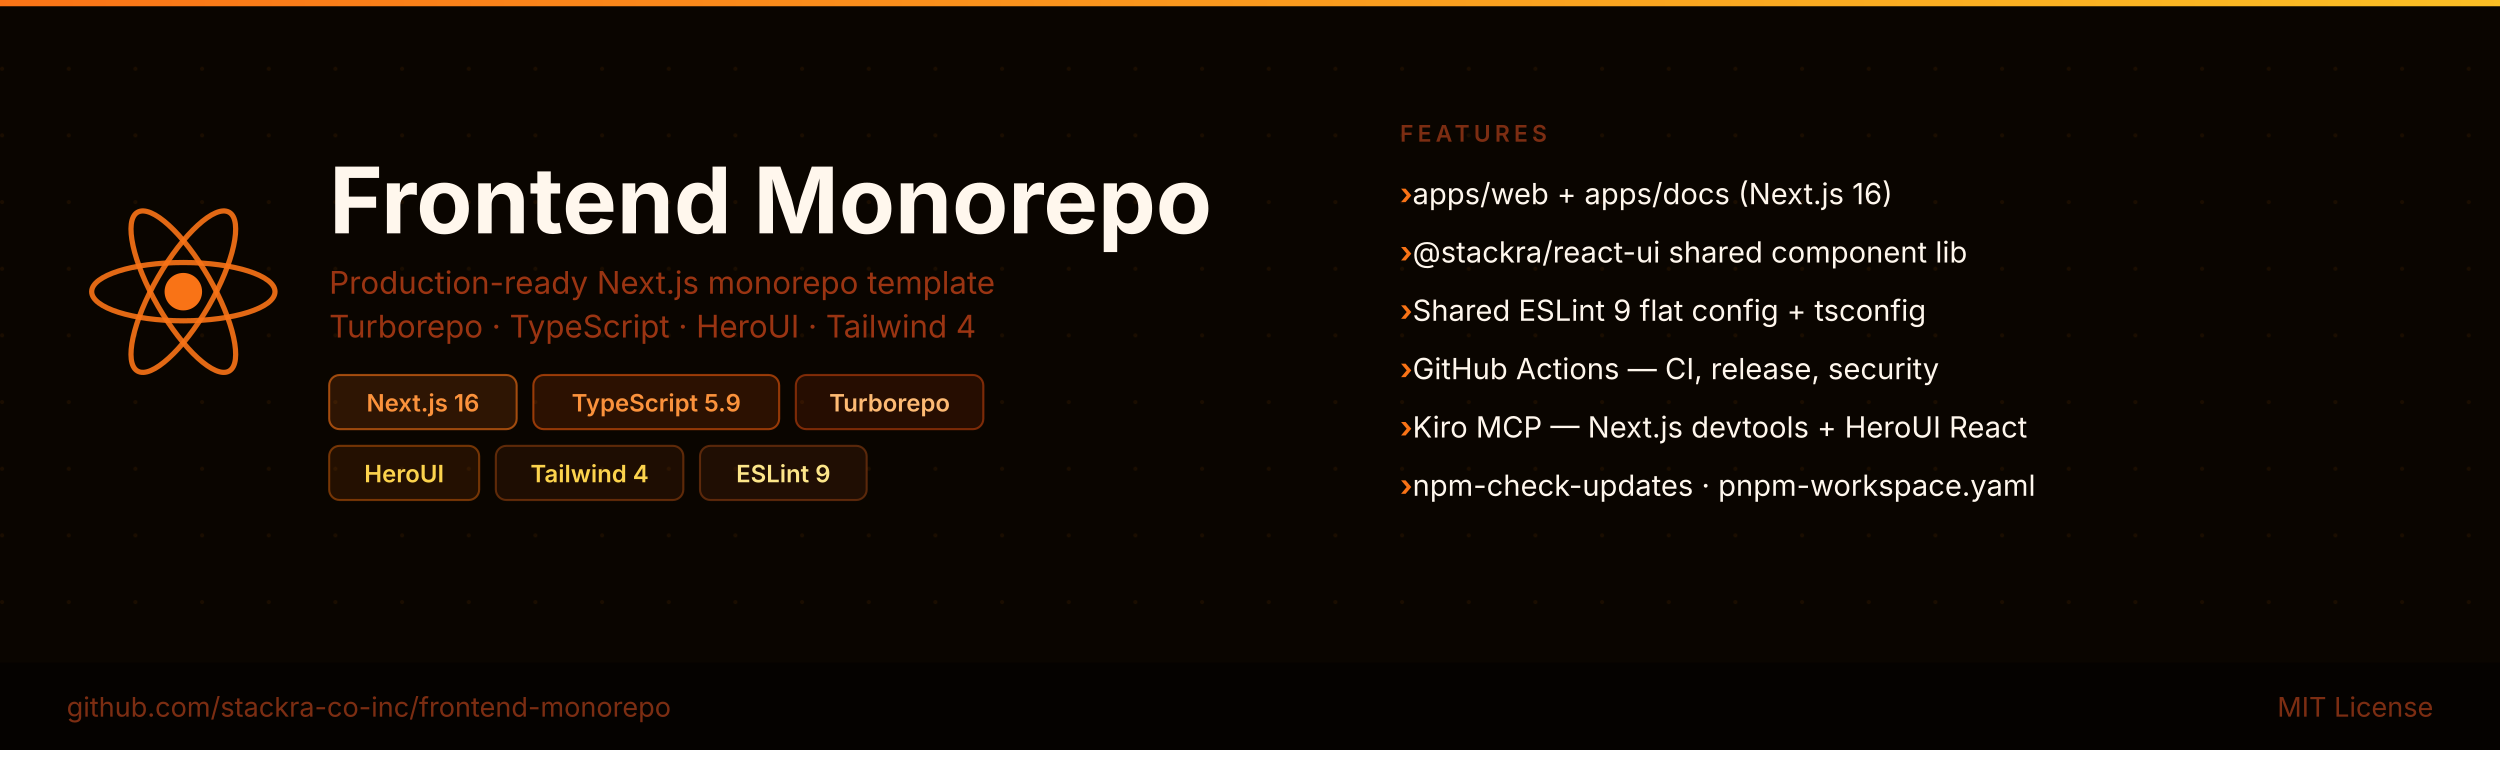
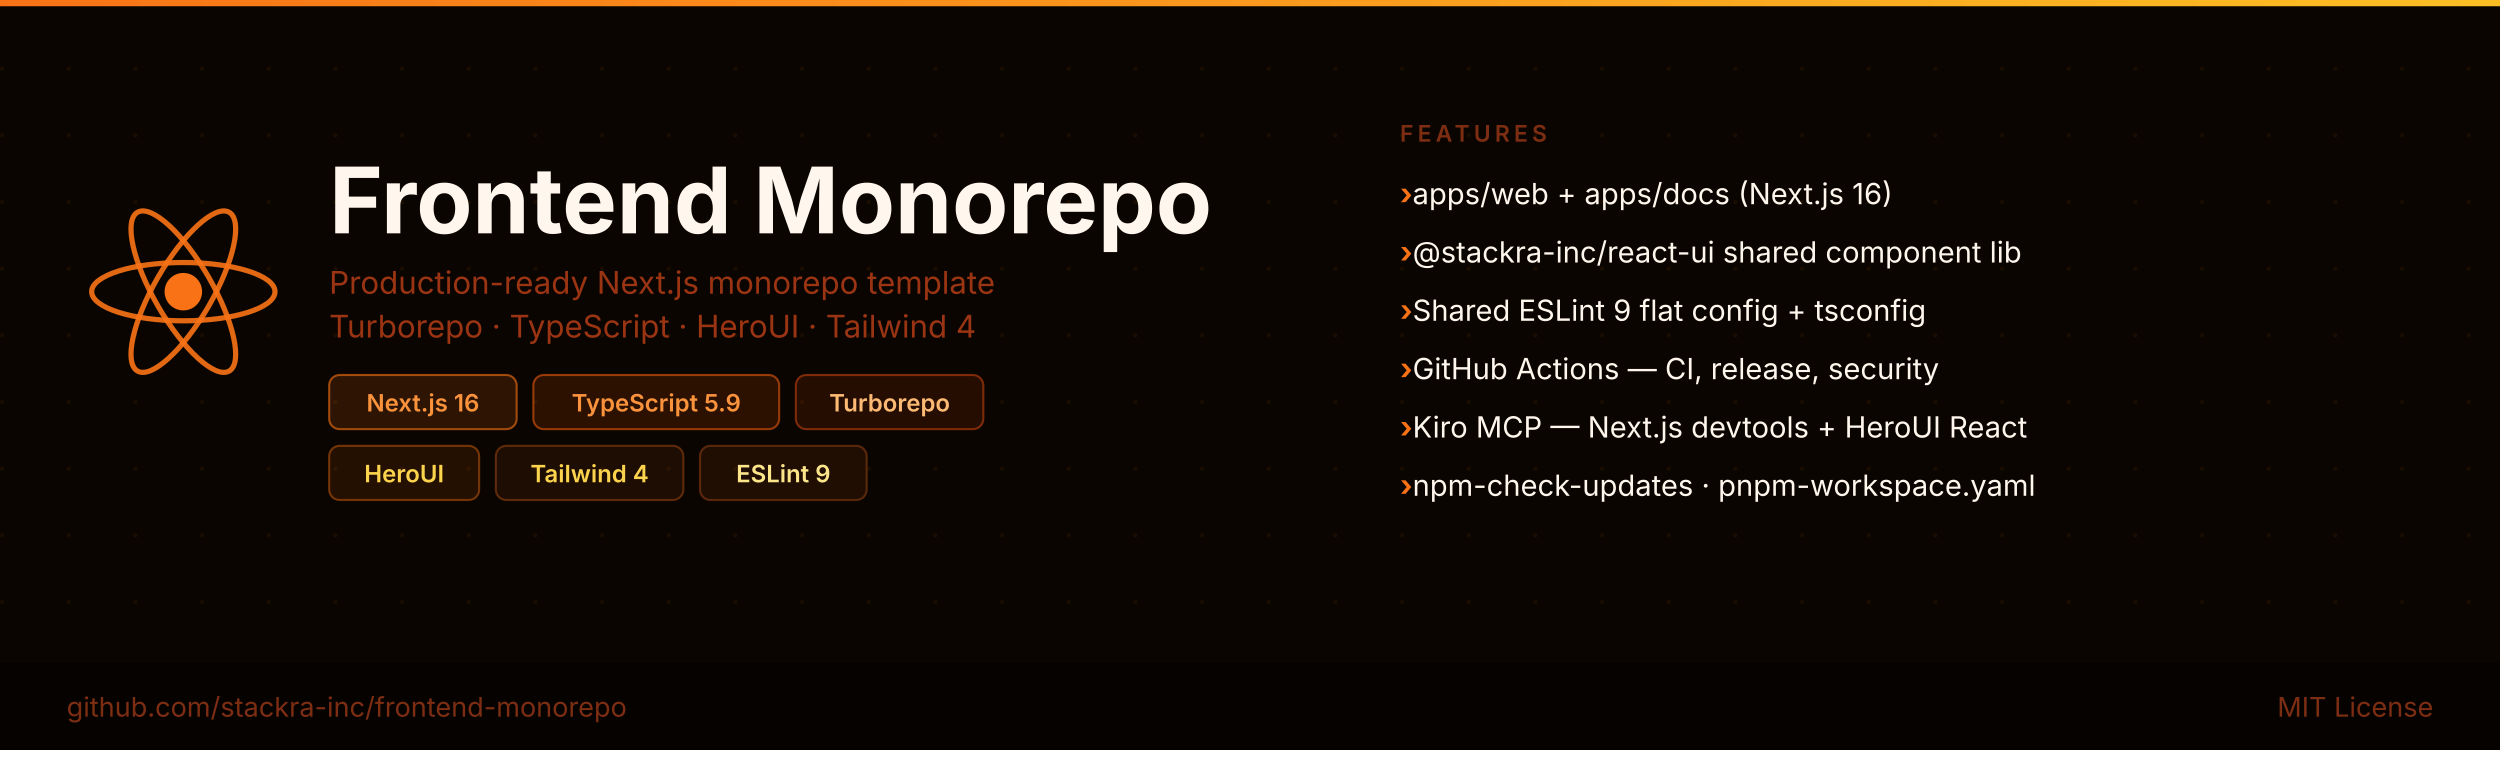
<svg xmlns="http://www.w3.org/2000/svg" width="100%" viewBox="0 0 1200 370">
  <defs>
    <pattern id="dots2" x="0" y="0" width="32" height="32" patternUnits="userSpaceOnUse">
      <circle cx="1" cy="1" r="1" fill="#1a0d00" />
    </pattern>
    <linearGradient id="divider2" x1="0" y1="0" x2="0" y2="1">
      <stop offset="0%" stop-color="#ea580c" stop-opacity="0" />
      <stop offset="40%" stop-color="#ea580c" stop-opacity="0.4" />
      <stop offset="60%" stop-color="#ea580c" stop-opacity="0.4" />
      <stop offset="100%" stop-color="#ea580c" stop-opacity="0" />
    </linearGradient>
    <linearGradient id="accent2" x1="0" y1="0" x2="1" y2="0">
      <stop offset="0%" stop-color="#f97316" />
      <stop offset="100%" stop-color="#fbbf24" />
    </linearGradient>
  </defs>
  <rect width="1200" height="360" fill="#0a0500" style="fill:rgb(10, 5, 0);stroke:none;color:rgb(255, 255, 255);stroke-width:1px;stroke-linecap:butt;stroke-linejoin:miter;opacity:1;font-family:&quot;Anthropic Sans&quot;, -apple-system, &quot;system-ui&quot;, &quot;Segoe UI&quot;, sans-serif;font-size:16px;font-weight:400;text-anchor:start;dominant-baseline:auto" />
  <rect width="1200" height="360" fill="url(#dots2)" style="stroke:none;color:rgb(255, 255, 255);stroke-width:1px;stroke-linecap:butt;stroke-linejoin:miter;opacity:1;font-family:&quot;Anthropic Sans&quot;, -apple-system, &quot;system-ui&quot;, &quot;Segoe UI&quot;, sans-serif;font-size:16px;font-weight:400;text-anchor:start;dominant-baseline:auto" />
  <rect width="1200" height="3" fill="url(#accent2)" style="stroke:none;color:rgb(255, 255, 255);stroke-width:1px;stroke-linecap:butt;stroke-linejoin:miter;opacity:1;font-family:&quot;Anthropic Sans&quot;, -apple-system, &quot;system-ui&quot;, &quot;Segoe UI&quot;, sans-serif;font-size:16px;font-weight:400;text-anchor:start;dominant-baseline:auto" />
  <g transform="translate(88,140)" style="fill:rgb(0, 0, 0);stroke:none;color:rgb(255, 255, 255);stroke-width:1px;stroke-linecap:butt;stroke-linejoin:miter;opacity:1;font-family:&quot;Anthropic Sans&quot;, -apple-system, &quot;system-ui&quot;, &quot;Segoe UI&quot;, sans-serif;font-size:16px;font-weight:400;text-anchor:start;dominant-baseline:auto">
    <circle cx="0" cy="0" r="9" fill="#f97316" style="fill:rgb(249, 115, 22);stroke:none;color:rgb(255, 255, 255);stroke-width:1px;stroke-linecap:butt;stroke-linejoin:miter;opacity:1;font-family:&quot;Anthropic Sans&quot;, -apple-system, &quot;system-ui&quot;, &quot;Segoe UI&quot;, sans-serif;font-size:16px;font-weight:400;text-anchor:start;dominant-baseline:auto" />
    <ellipse cx="0" cy="0" rx="44" ry="14" fill="none" stroke="#f97316" stroke-width="2.5" opacity="0.9" style="fill:none;stroke:rgb(249, 115, 22);color:rgb(255, 255, 255);stroke-width:2.5px;stroke-linecap:butt;stroke-linejoin:miter;opacity:0.9;font-family:&quot;Anthropic Sans&quot;, -apple-system, &quot;system-ui&quot;, &quot;Segoe UI&quot;, sans-serif;font-size:16px;font-weight:400;text-anchor:start;dominant-baseline:auto" />
    <ellipse cx="0" cy="0" rx="44" ry="14" fill="none" stroke="#f97316" stroke-width="2.5" opacity="0.9" transform="rotate(60)" style="fill:none;stroke:rgb(249, 115, 22);color:rgb(255, 255, 255);stroke-width:2.5px;stroke-linecap:butt;stroke-linejoin:miter;opacity:0.9;font-family:&quot;Anthropic Sans&quot;, -apple-system, &quot;system-ui&quot;, &quot;Segoe UI&quot;, sans-serif;font-size:16px;font-weight:400;text-anchor:start;dominant-baseline:auto" />
    <ellipse cx="0" cy="0" rx="44" ry="14" fill="none" stroke="#f97316" stroke-width="2.5" opacity="0.9" transform="rotate(120)" style="fill:none;stroke:rgb(249, 115, 22);color:rgb(255, 255, 255);stroke-width:2.5px;stroke-linecap:butt;stroke-linejoin:miter;opacity:0.9;font-family:&quot;Anthropic Sans&quot;, -apple-system, &quot;system-ui&quot;, &quot;Segoe UI&quot;, sans-serif;font-size:16px;font-weight:400;text-anchor:start;dominant-baseline:auto" />
  </g>
  <text x="158" y="112" font-family="system-ui,-apple-system,sans-serif" font-size="44" font-weight="700" fill="#fff7ed" style="fill:rgb(255, 247, 237);stroke:none;color:rgb(255, 255, 255);stroke-width:1px;stroke-linecap:butt;stroke-linejoin:miter;opacity:1;font-family:system-ui, -apple-system, sans-serif;font-size:44px;font-weight:700;text-anchor:start;dominant-baseline:auto">Frontend
    Monorepo</text>
  <text x="158" y="141" font-family="system-ui,-apple-system,sans-serif" font-size="15" fill="#9a3412" style="fill:rgb(154, 52, 18);stroke:none;color:rgb(255, 255, 255);stroke-width:1px;stroke-linecap:butt;stroke-linejoin:miter;opacity:1;font-family:system-ui, -apple-system, sans-serif;font-size:15px;font-weight:400;text-anchor:start;dominant-baseline:auto">Production-ready
    Next.js monorepo template</text>
  <text x="158" y="162" font-family="system-ui,-apple-system,sans-serif" font-size="15" fill="#9a3412" style="fill:rgb(154, 52, 18);stroke:none;color:rgb(255, 255, 255);stroke-width:1px;stroke-linecap:butt;stroke-linejoin:miter;opacity:1;font-family:system-ui, -apple-system, sans-serif;font-size:15px;font-weight:400;text-anchor:start;dominant-baseline:auto">Turborepo
    · TypeScript · HeroUI · Tailwind 4</text>
  <g transform="translate(158, 180)" style="fill:rgb(0, 0, 0);stroke:none;color:rgb(255, 255, 255);stroke-width:1px;stroke-linecap:butt;stroke-linejoin:miter;opacity:1;font-family:&quot;Anthropic Sans&quot;, -apple-system, &quot;system-ui&quot;, &quot;Segoe UI&quot;, sans-serif;font-size:16px;font-weight:400;text-anchor:start;dominant-baseline:auto">
    <rect x="0" y="0" width="90" height="26" rx="5" fill="#f97316" fill-opacity="0.15" stroke="#f97316" stroke-opacity="0.6" stroke-width="1" style="fill:rgb(249, 115, 22);stroke:rgb(249, 115, 22);color:rgb(255, 255, 255);stroke-width:1px;stroke-linecap:butt;stroke-linejoin:miter;opacity:1;font-family:&quot;Anthropic Sans&quot;, -apple-system, &quot;system-ui&quot;, &quot;Segoe UI&quot;, sans-serif;font-size:16px;font-weight:400;text-anchor:start;dominant-baseline:auto" />
    <text x="45" y="17.5" text-anchor="middle" font-family="system-ui,-apple-system,sans-serif" font-size="11.5" font-weight="600" fill="#fb923c" style="fill:rgb(251, 146, 60);stroke:none;color:rgb(255, 255, 255);stroke-width:1px;stroke-linecap:butt;stroke-linejoin:miter;opacity:1;font-family:system-ui, -apple-system, sans-serif;font-size:11.5px;font-weight:600;text-anchor:middle;dominant-baseline:auto">Next.js
      16</text>
    <rect x="98" y="0" width="118" height="26" rx="5" fill="#ea580c" fill-opacity="0.15" stroke="#ea580c" stroke-opacity="0.6" stroke-width="1" style="fill:rgb(234, 88, 12);stroke:rgb(234, 88, 12);color:rgb(255, 255, 255);stroke-width:1px;stroke-linecap:butt;stroke-linejoin:miter;opacity:1;font-family:&quot;Anthropic Sans&quot;, -apple-system, &quot;system-ui&quot;, &quot;Segoe UI&quot;, sans-serif;font-size:16px;font-weight:400;text-anchor:start;dominant-baseline:auto" />
    <text x="157" y="17.5" text-anchor="middle" font-family="system-ui,-apple-system,sans-serif" font-size="11.5" font-weight="600" fill="#fb923c" style="fill:rgb(251, 146, 60);stroke:none;color:rgb(255, 255, 255);stroke-width:1px;stroke-linecap:butt;stroke-linejoin:miter;opacity:1;font-family:system-ui, -apple-system, sans-serif;font-size:11.5px;font-weight:600;text-anchor:middle;dominant-baseline:auto">TypeScript
      5.9</text>
    <rect x="224" y="0" width="90" height="26" rx="5" fill="#c2410c" fill-opacity="0.15" stroke="#c2410c" stroke-opacity="0.6" stroke-width="1" style="fill:rgb(194, 65, 12);stroke:rgb(194, 65, 12);color:rgb(255, 255, 255);stroke-width:1px;stroke-linecap:butt;stroke-linejoin:miter;opacity:1;font-family:&quot;Anthropic Sans&quot;, -apple-system, &quot;system-ui&quot;, &quot;Segoe UI&quot;, sans-serif;font-size:16px;font-weight:400;text-anchor:start;dominant-baseline:auto" />
    <text x="269" y="17.5" text-anchor="middle" font-family="system-ui,-apple-system,sans-serif" font-size="11.5" font-weight="600" fill="#fdba74" style="fill:rgb(253, 186, 116);stroke:none;color:rgb(255, 255, 255);stroke-width:1px;stroke-linecap:butt;stroke-linejoin:miter;opacity:1;font-family:system-ui, -apple-system, sans-serif;font-size:11.5px;font-weight:600;text-anchor:middle;dominant-baseline:auto">Turborepo</text>
  </g>
  <g transform="translate(158, 214)" style="fill:rgb(0, 0, 0);stroke:none;color:rgb(255, 255, 255);stroke-width:1px;stroke-linecap:butt;stroke-linejoin:miter;opacity:1;font-family:&quot;Anthropic Sans&quot;, -apple-system, &quot;system-ui&quot;, &quot;Segoe UI&quot;, sans-serif;font-size:16px;font-weight:400;text-anchor:start;dominant-baseline:auto">
    <rect x="0" y="0" width="72" height="26" rx="5" fill="#b45309" fill-opacity="0.15" stroke="#b45309" stroke-opacity="0.6" stroke-width="1" style="fill:rgb(180, 83, 9);stroke:rgb(180, 83, 9);color:rgb(255, 255, 255);stroke-width:1px;stroke-linecap:butt;stroke-linejoin:miter;opacity:1;font-family:&quot;Anthropic Sans&quot;, -apple-system, &quot;system-ui&quot;, &quot;Segoe UI&quot;, sans-serif;font-size:16px;font-weight:400;text-anchor:start;dominant-baseline:auto" />
    <text x="36" y="17.5" text-anchor="middle" font-family="system-ui,-apple-system,sans-serif" font-size="11.5" font-weight="600" fill="#fcd34d" style="fill:rgb(252, 211, 77);stroke:none;color:rgb(255, 255, 255);stroke-width:1px;stroke-linecap:butt;stroke-linejoin:miter;opacity:1;font-family:system-ui, -apple-system, sans-serif;font-size:11.5px;font-weight:600;text-anchor:middle;dominant-baseline:auto">HeroUI</text>
    <rect x="80" y="0" width="90" height="26" rx="5" fill="#92400e" fill-opacity="0.15" stroke="#92400e" stroke-opacity="0.6" stroke-width="1" style="fill:rgb(146, 64, 14);stroke:rgb(146, 64, 14);color:rgb(255, 255, 255);stroke-width:1px;stroke-linecap:butt;stroke-linejoin:miter;opacity:1;font-family:&quot;Anthropic Sans&quot;, -apple-system, &quot;system-ui&quot;, &quot;Segoe UI&quot;, sans-serif;font-size:16px;font-weight:400;text-anchor:start;dominant-baseline:auto" />
    <text x="125" y="17.5" text-anchor="middle" font-family="system-ui,-apple-system,sans-serif" font-size="11.5" font-weight="600" fill="#fcd34d" style="fill:rgb(252, 211, 77);stroke:none;color:rgb(255, 255, 255);stroke-width:1px;stroke-linecap:butt;stroke-linejoin:miter;opacity:1;font-family:system-ui, -apple-system, sans-serif;font-size:11.5px;font-weight:600;text-anchor:middle;dominant-baseline:auto">Tailwind
      4</text>
    <rect x="178" y="0" width="80" height="26" rx="5" fill="#78350f" fill-opacity="0.2" stroke="#78350f" stroke-opacity="0.7" stroke-width="1" style="fill:rgb(120, 53, 15);stroke:rgb(120, 53, 15);color:rgb(255, 255, 255);stroke-width:1px;stroke-linecap:butt;stroke-linejoin:miter;opacity:1;font-family:&quot;Anthropic Sans&quot;, -apple-system, &quot;system-ui&quot;, &quot;Segoe UI&quot;, sans-serif;font-size:16px;font-weight:400;text-anchor:start;dominant-baseline:auto" />
    <text x="218" y="17.5" text-anchor="middle" font-family="system-ui,-apple-system,sans-serif" font-size="11.5" font-weight="600" fill="#fde68a" style="fill:rgb(253, 230, 138);stroke:none;color:rgb(255, 255, 255);stroke-width:1px;stroke-linecap:butt;stroke-linejoin:miter;opacity:1;font-family:system-ui, -apple-system, sans-serif;font-size:11.5px;font-weight:600;text-anchor:middle;dominant-baseline:auto">ESLint
      9</text>
  </g>
  <line x1="640" y1="20" x2="640" y2="320" stroke="url(#divider2)" stroke-width="1" style="fill:rgb(0, 0, 0);color:rgb(255, 255, 255);stroke-width:1px;stroke-linecap:butt;stroke-linejoin:miter;opacity:1;font-family:&quot;Anthropic Sans&quot;, -apple-system, &quot;system-ui&quot;, &quot;Segoe UI&quot;, sans-serif;font-size:16px;font-weight:400;text-anchor:start;dominant-baseline:auto" />
  <text x="672" y="68" font-family="system-ui,-apple-system,sans-serif" font-size="11" font-weight="600" fill="#7c2d12" letter-spacing="2" style="fill:rgb(124, 45, 18);stroke:none;color:rgb(255, 255, 255);stroke-width:1px;stroke-linecap:butt;stroke-linejoin:miter;opacity:1;font-family:system-ui, -apple-system, sans-serif;font-size:11px;font-weight:600;text-anchor:start;dominant-baseline:auto">FEATURES</text>
  <g font-family="system-ui,-apple-system,sans-serif" font-size="14" fill="#fff7ed" style="fill:rgb(255, 247, 237);stroke:none;color:rgb(255, 255, 255);stroke-width:1px;stroke-linecap:butt;stroke-linejoin:miter;opacity:1;font-family:system-ui, -apple-system, sans-serif;font-size:14px;font-weight:400;text-anchor:start;dominant-baseline:auto">
    <text x="672" y="98" style="fill:rgb(255, 247, 237);stroke:none;color:rgb(255, 255, 255);stroke-width:1px;stroke-linecap:butt;stroke-linejoin:miter;opacity:1;font-family:system-ui, -apple-system, sans-serif;font-size:14px;font-weight:400;text-anchor:start;dominant-baseline:auto">
      <tspan fill="#f97316" font-weight="700" style="fill:rgb(249, 115, 22);stroke:none;color:rgb(255, 255, 255);stroke-width:1px;stroke-linecap:butt;stroke-linejoin:miter;opacity:1;font-family:system-ui, -apple-system, sans-serif;font-size:14px;font-weight:700;text-anchor:start;dominant-baseline:auto">
        › </tspan>apps/web + apps/docs (Next.js 16)
    </text>
    <text x="672" y="126" style="fill:rgb(255, 247, 237);stroke:none;color:rgb(255, 255, 255);stroke-width:1px;stroke-linecap:butt;stroke-linejoin:miter;opacity:1;font-family:system-ui, -apple-system, sans-serif;font-size:14px;font-weight:400;text-anchor:start;dominant-baseline:auto">
      <tspan fill="#f97316" font-weight="700" style="fill:rgb(249, 115, 22);stroke:none;color:rgb(255, 255, 255);stroke-width:1px;stroke-linecap:butt;stroke-linejoin:miter;opacity:1;font-family:system-ui, -apple-system, sans-serif;font-size:14px;font-weight:700;text-anchor:start;dominant-baseline:auto">
-         › </tspan>@stackra/react-ui shared component lib
+         › </tspan>@stackra-inc/react-ui shared component lib
    </text>
    <text x="672" y="154" style="fill:rgb(255, 247, 237);stroke:none;color:rgb(255, 255, 255);stroke-width:1px;stroke-linecap:butt;stroke-linejoin:miter;opacity:1;font-family:system-ui, -apple-system, sans-serif;font-size:14px;font-weight:400;text-anchor:start;dominant-baseline:auto">
      <tspan fill="#f97316" font-weight="700" style="fill:rgb(249, 115, 22);stroke:none;color:rgb(255, 255, 255);stroke-width:1px;stroke-linecap:butt;stroke-linejoin:miter;opacity:1;font-family:system-ui, -apple-system, sans-serif;font-size:14px;font-weight:700;text-anchor:start;dominant-baseline:auto">
        › </tspan>Shared ESLint 9 flat config + tsconfig
    </text>
    <text x="672" y="182" style="fill:rgb(255, 247, 237);stroke:none;color:rgb(255, 255, 255);stroke-width:1px;stroke-linecap:butt;stroke-linejoin:miter;opacity:1;font-family:system-ui, -apple-system, sans-serif;font-size:14px;font-weight:400;text-anchor:start;dominant-baseline:auto">
      <tspan fill="#f97316" font-weight="700" style="fill:rgb(249, 115, 22);stroke:none;color:rgb(255, 255, 255);stroke-width:1px;stroke-linecap:butt;stroke-linejoin:miter;opacity:1;font-family:system-ui, -apple-system, sans-serif;font-size:14px;font-weight:700;text-anchor:start;dominant-baseline:auto">
        › </tspan>GitHub Actions — CI, release, security
    </text>
    <text x="672" y="210" style="fill:rgb(255, 247, 237);stroke:none;color:rgb(255, 255, 255);stroke-width:1px;stroke-linecap:butt;stroke-linejoin:miter;opacity:1;font-family:system-ui, -apple-system, sans-serif;font-size:14px;font-weight:400;text-anchor:start;dominant-baseline:auto">
      <tspan fill="#f97316" font-weight="700" style="fill:rgb(249, 115, 22);stroke:none;color:rgb(255, 255, 255);stroke-width:1px;stroke-linecap:butt;stroke-linejoin:miter;opacity:1;font-family:system-ui, -apple-system, sans-serif;font-size:14px;font-weight:700;text-anchor:start;dominant-baseline:auto">
        › </tspan>Kiro MCP — Next.js devtools + HeroUI React
    </text>
    <text x="672" y="238" style="fill:rgb(255, 247, 237);stroke:none;color:rgb(255, 255, 255);stroke-width:1px;stroke-linecap:butt;stroke-linejoin:miter;opacity:1;font-family:system-ui, -apple-system, sans-serif;font-size:14px;font-weight:400;text-anchor:start;dominant-baseline:auto">
      <tspan fill="#f97316" font-weight="700" style="fill:rgb(249, 115, 22);stroke:none;color:rgb(255, 255, 255);stroke-width:1px;stroke-linecap:butt;stroke-linejoin:miter;opacity:1;font-family:system-ui, -apple-system, sans-serif;font-size:14px;font-weight:700;text-anchor:start;dominant-baseline:auto">
        › </tspan>npm-check-updates · pnpm-workspace.yaml
    </text>
  </g>
  <rect y="318" width="1200" height="42" fill="#050200" style="fill:rgb(5, 2, 0);stroke:none;color:rgb(255, 255, 255);stroke-width:1px;stroke-linecap:butt;stroke-linejoin:miter;opacity:1;font-family:&quot;Anthropic Sans&quot;, -apple-system, &quot;system-ui&quot;, &quot;Segoe UI&quot;, sans-serif;font-size:16px;font-weight:400;text-anchor:start;dominant-baseline:auto" />
-   <text x="32" y="344" font-family="system-ui,-apple-system,sans-serif" font-size="13" fill="#7c2d12" style="fill:rgb(124, 45, 18);stroke:none;color:rgb(255, 255, 255);stroke-width:1px;stroke-linecap:butt;stroke-linejoin:miter;opacity:1;font-family:system-ui, -apple-system, sans-serif;font-size:13px;font-weight:400;text-anchor:start;dominant-baseline:auto">github.com/stackra-co-inc/frontend-monorepo</text>
+   <text x="32" y="344" font-family="system-ui,-apple-system,sans-serif" font-size="13" fill="#7c2d12" style="fill:rgb(124, 45, 18);stroke:none;color:rgb(255, 255, 255);stroke-width:1px;stroke-linecap:butt;stroke-linejoin:miter;opacity:1;font-family:system-ui, -apple-system, sans-serif;font-size:13px;font-weight:400;text-anchor:start;dominant-baseline:auto">github.com/stackra-inc/frontend-monorepo</text>
  <text x="1168" y="344" text-anchor="end" font-family="system-ui,-apple-system,sans-serif" font-size="13" fill="#7c2d12" style="fill:rgb(124, 45, 18);stroke:none;color:rgb(255, 255, 255);stroke-width:1px;stroke-linecap:butt;stroke-linejoin:miter;opacity:1;font-family:system-ui, -apple-system, sans-serif;font-size:13px;font-weight:400;text-anchor:end;dominant-baseline:auto">MIT
    License</text>
</svg>
